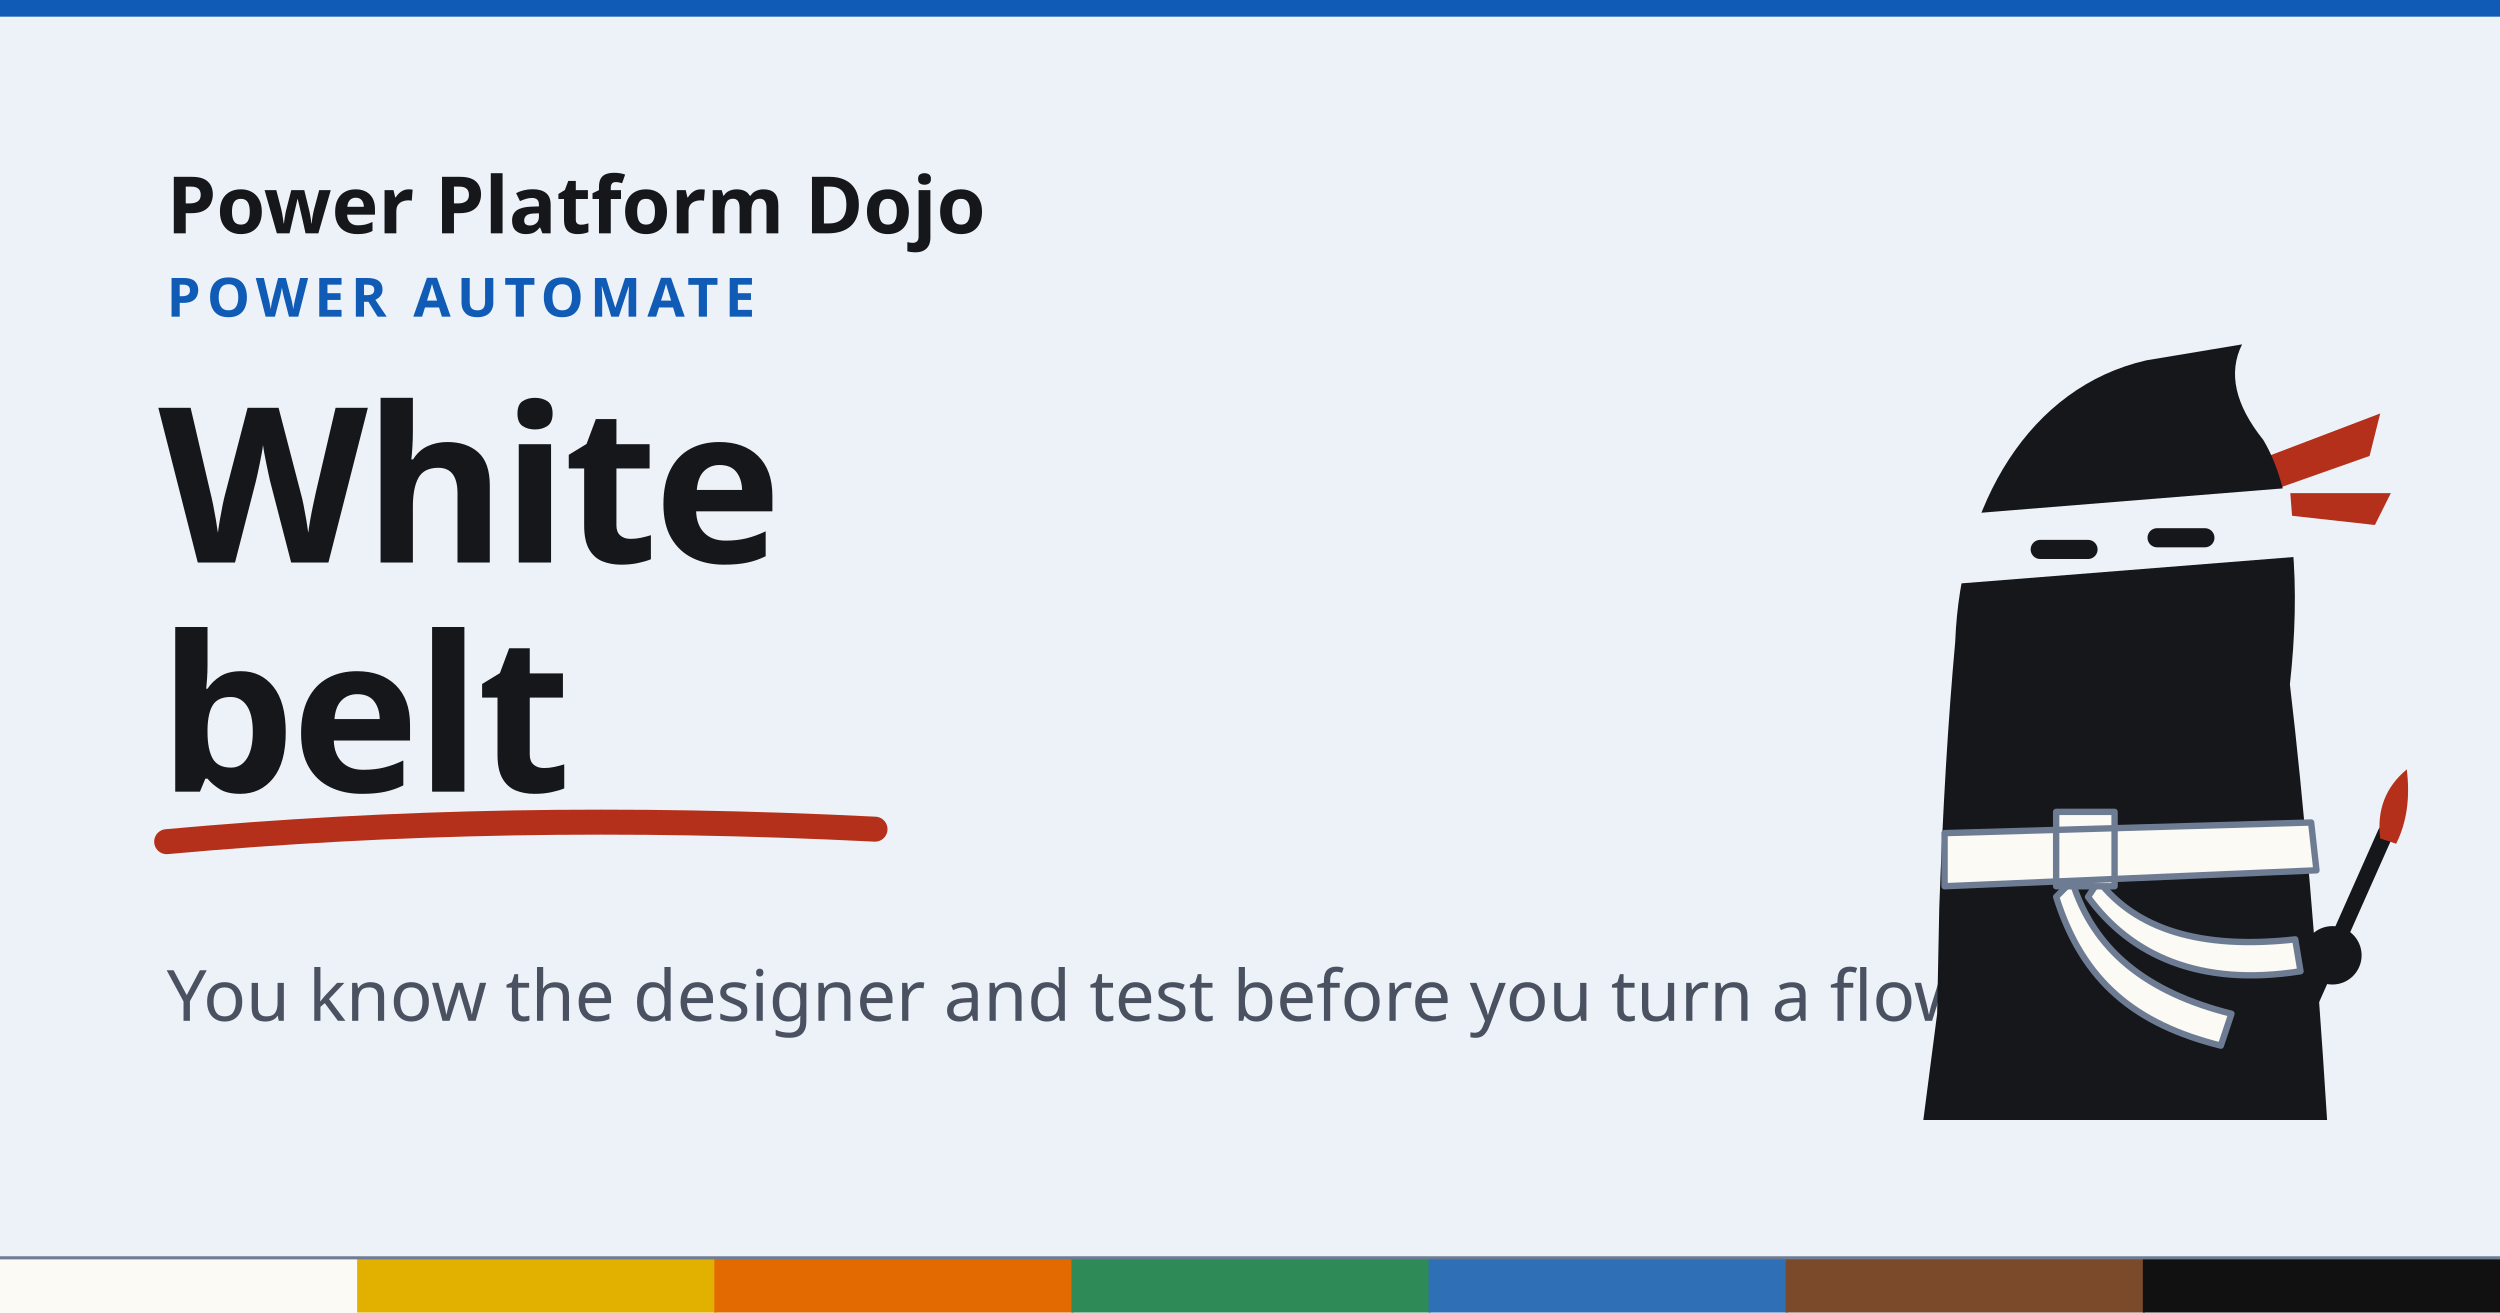
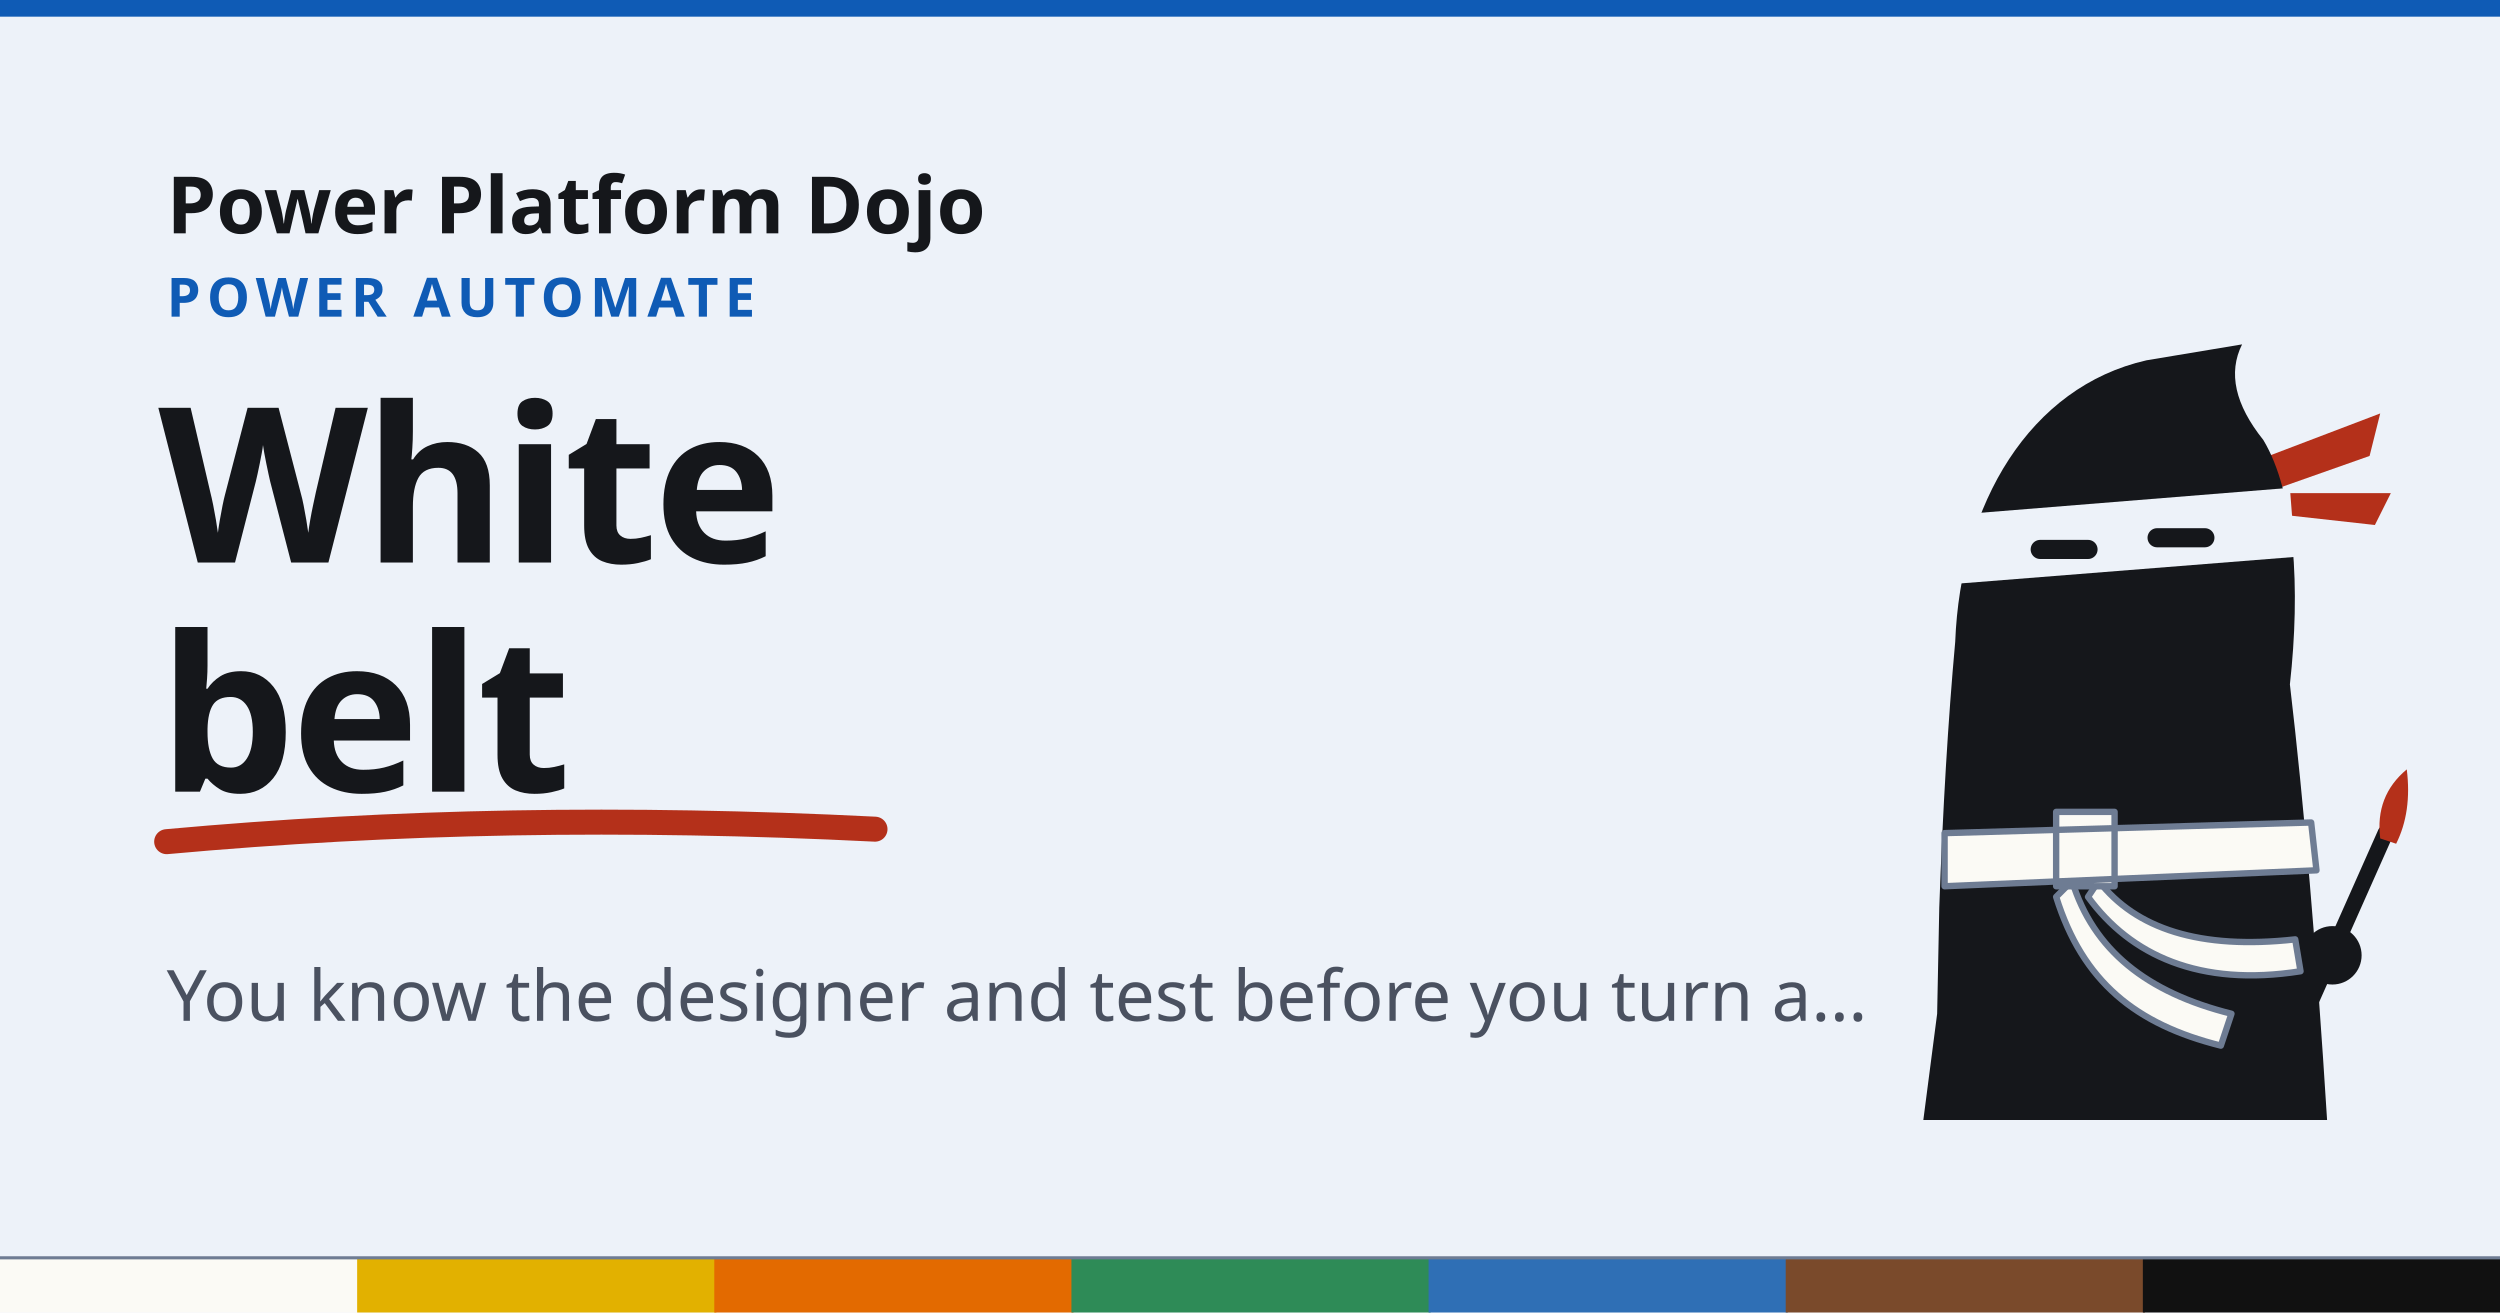
<svg xmlns="http://www.w3.org/2000/svg" width="1200" height="630" viewBox="0 0 1200 630">
  <rect width="1200" height="630" fill="#EDF2F9" />
  <rect x="0" y="604" width="172.429" height="26" fill="#FBFAF5" />
  <rect x="171.429" y="604" width="172.429" height="26" fill="#E2B100" />
  <rect x="342.857" y="604" width="172.429" height="26" fill="#E36A00" />
  <rect x="514.286" y="604" width="172.429" height="26" fill="#2E8B57" />
  <rect x="685.714" y="604" width="172.429" height="26" fill="#2F6FB5" />
  <rect x="857.143" y="604" width="172.429" height="26" fill="#7A4A2B" />
  <rect x="1028.571" y="604" width="172.429" height="26" fill="#111111" />
  <rect x="0" y="603" width="1200" height="1.5" fill="#6E7C93" />
  <rect x="0" y="0" width="1200" height="8" fill="#0F5BB5" />
  <text x="80" y="112" font-family="Bahnschrift, 'Arial Narrow', sans-serif" font-weight="600" font-size="38" fill="#15171B">Power Platform Dojo</text>
  <text x="80" y="152" font-family="Bahnschrift, 'Arial Narrow', sans-serif" font-weight="700" font-size="26" letter-spacing="3" fill="#0F5BB5">POWER AUTOMATE</text>
  <text x="76" y="270" font-family="Bahnschrift, 'Arial Narrow', sans-serif" font-weight="700" font-size="104" letter-spacing="-2" fill="#15171B">White</text>
  <text x="76" y="380" font-family="Bahnschrift, 'Arial Narrow', sans-serif" font-weight="700" font-size="104" letter-spacing="-2" fill="#15171B">belt</text>
  <path d="M80 404C190 394 300 392 420 398" fill="none" stroke="#B4301A" stroke-width="12" stroke-linecap="round" />
-   <text x="80" y="490" font-family="'Segoe UI', system-ui, sans-serif" font-size="34" fill="#4A5160">You know the designer and test before you turn a flow on.</text>
+   <text x="80" y="490" font-family="'Segoe UI', system-ui, sans-serif" font-size="34" fill="#4A5160">You know the designer and test before you turn a…</text>
  <g transform="translate(862 150) scale(2.55)">
    <style>.t-koerper{fill:#15171B}.t-gesicht{fill:#EDF2F9}.t-augen{fill:none;stroke:#15171B;stroke-width:3.6;stroke-linecap:round}.t-band,.t-pinsel-spitze{fill:#B4301A}.t-guertel,.t-guertel-enden{fill:#FBFAF5;stroke:#6E7C93;stroke-width:1.2;stroke-linejoin:round}.t-pinsel-stiel{fill:none;stroke:#15171B;stroke-width:3;stroke-linecap:round}.t-hand{fill:#15171B}.t-rolle,.t-strich{display:none}</style>
    <g class="t-figur">
      <path class="t-band" d="M89 27l21-8-2 8-17 6zM90 34h22l-3 6-18-2z" />
      <path class="t-koerper" d="M24 152l2.6-20 .4-20q1-28 3-50c1-26 14-48 36-53l18-3q-4 8 4 18c6 10 7 28 5 46q4 34 7 82z" />
      <path class="t-gesicht" d="M31 38l62-5 1 13-63 5z" />
      <path class="t-augen" d="M46 44.6h9M68 42.4h9" />
      <g class="t-rolle">
        <path class="t-rolle-blatt" d="M30 114h60v18H30z" />
        <path class="t-rolle-zeilen" d="M38 120h40M38 126h28" />
        <path class="t-rolle-enden" d="M25 111h6v24h-6zM89 111h6v24h-6z" />
      </g>
      <path class="t-guertel-enden" d="M52 107c4 13 14 21 30 25l-2 6c-16-4-26-12-31-28zM57 107c7 9 19 13 37 11l1 6c-19 3-32-3-40-14z" />
      <path class="t-guertel" d="M28 98l69-2 1 9-70 3zM49 94h11v14H49z" />
      <g class="t-pinsel">
        <path class="t-pinsel-stiel" d="M95 134l16-36" />
        <path class="t-pinsel-spitze" d="M110 99q-1-8 5-13 1 8-2 14z" />
        <circle class="t-hand" cx="101" cy="121" r="5.5" />
      </g>
      <path class="t-strich" pathLength="1" d="M24 152l2.6-20 .4-20q1-28 3-50c1-26 14-48 36-53l18-3q-4 8 4 18c6 10 7 28 5 46q4 34 7 82z" />
    </g>
  </g>
</svg>
